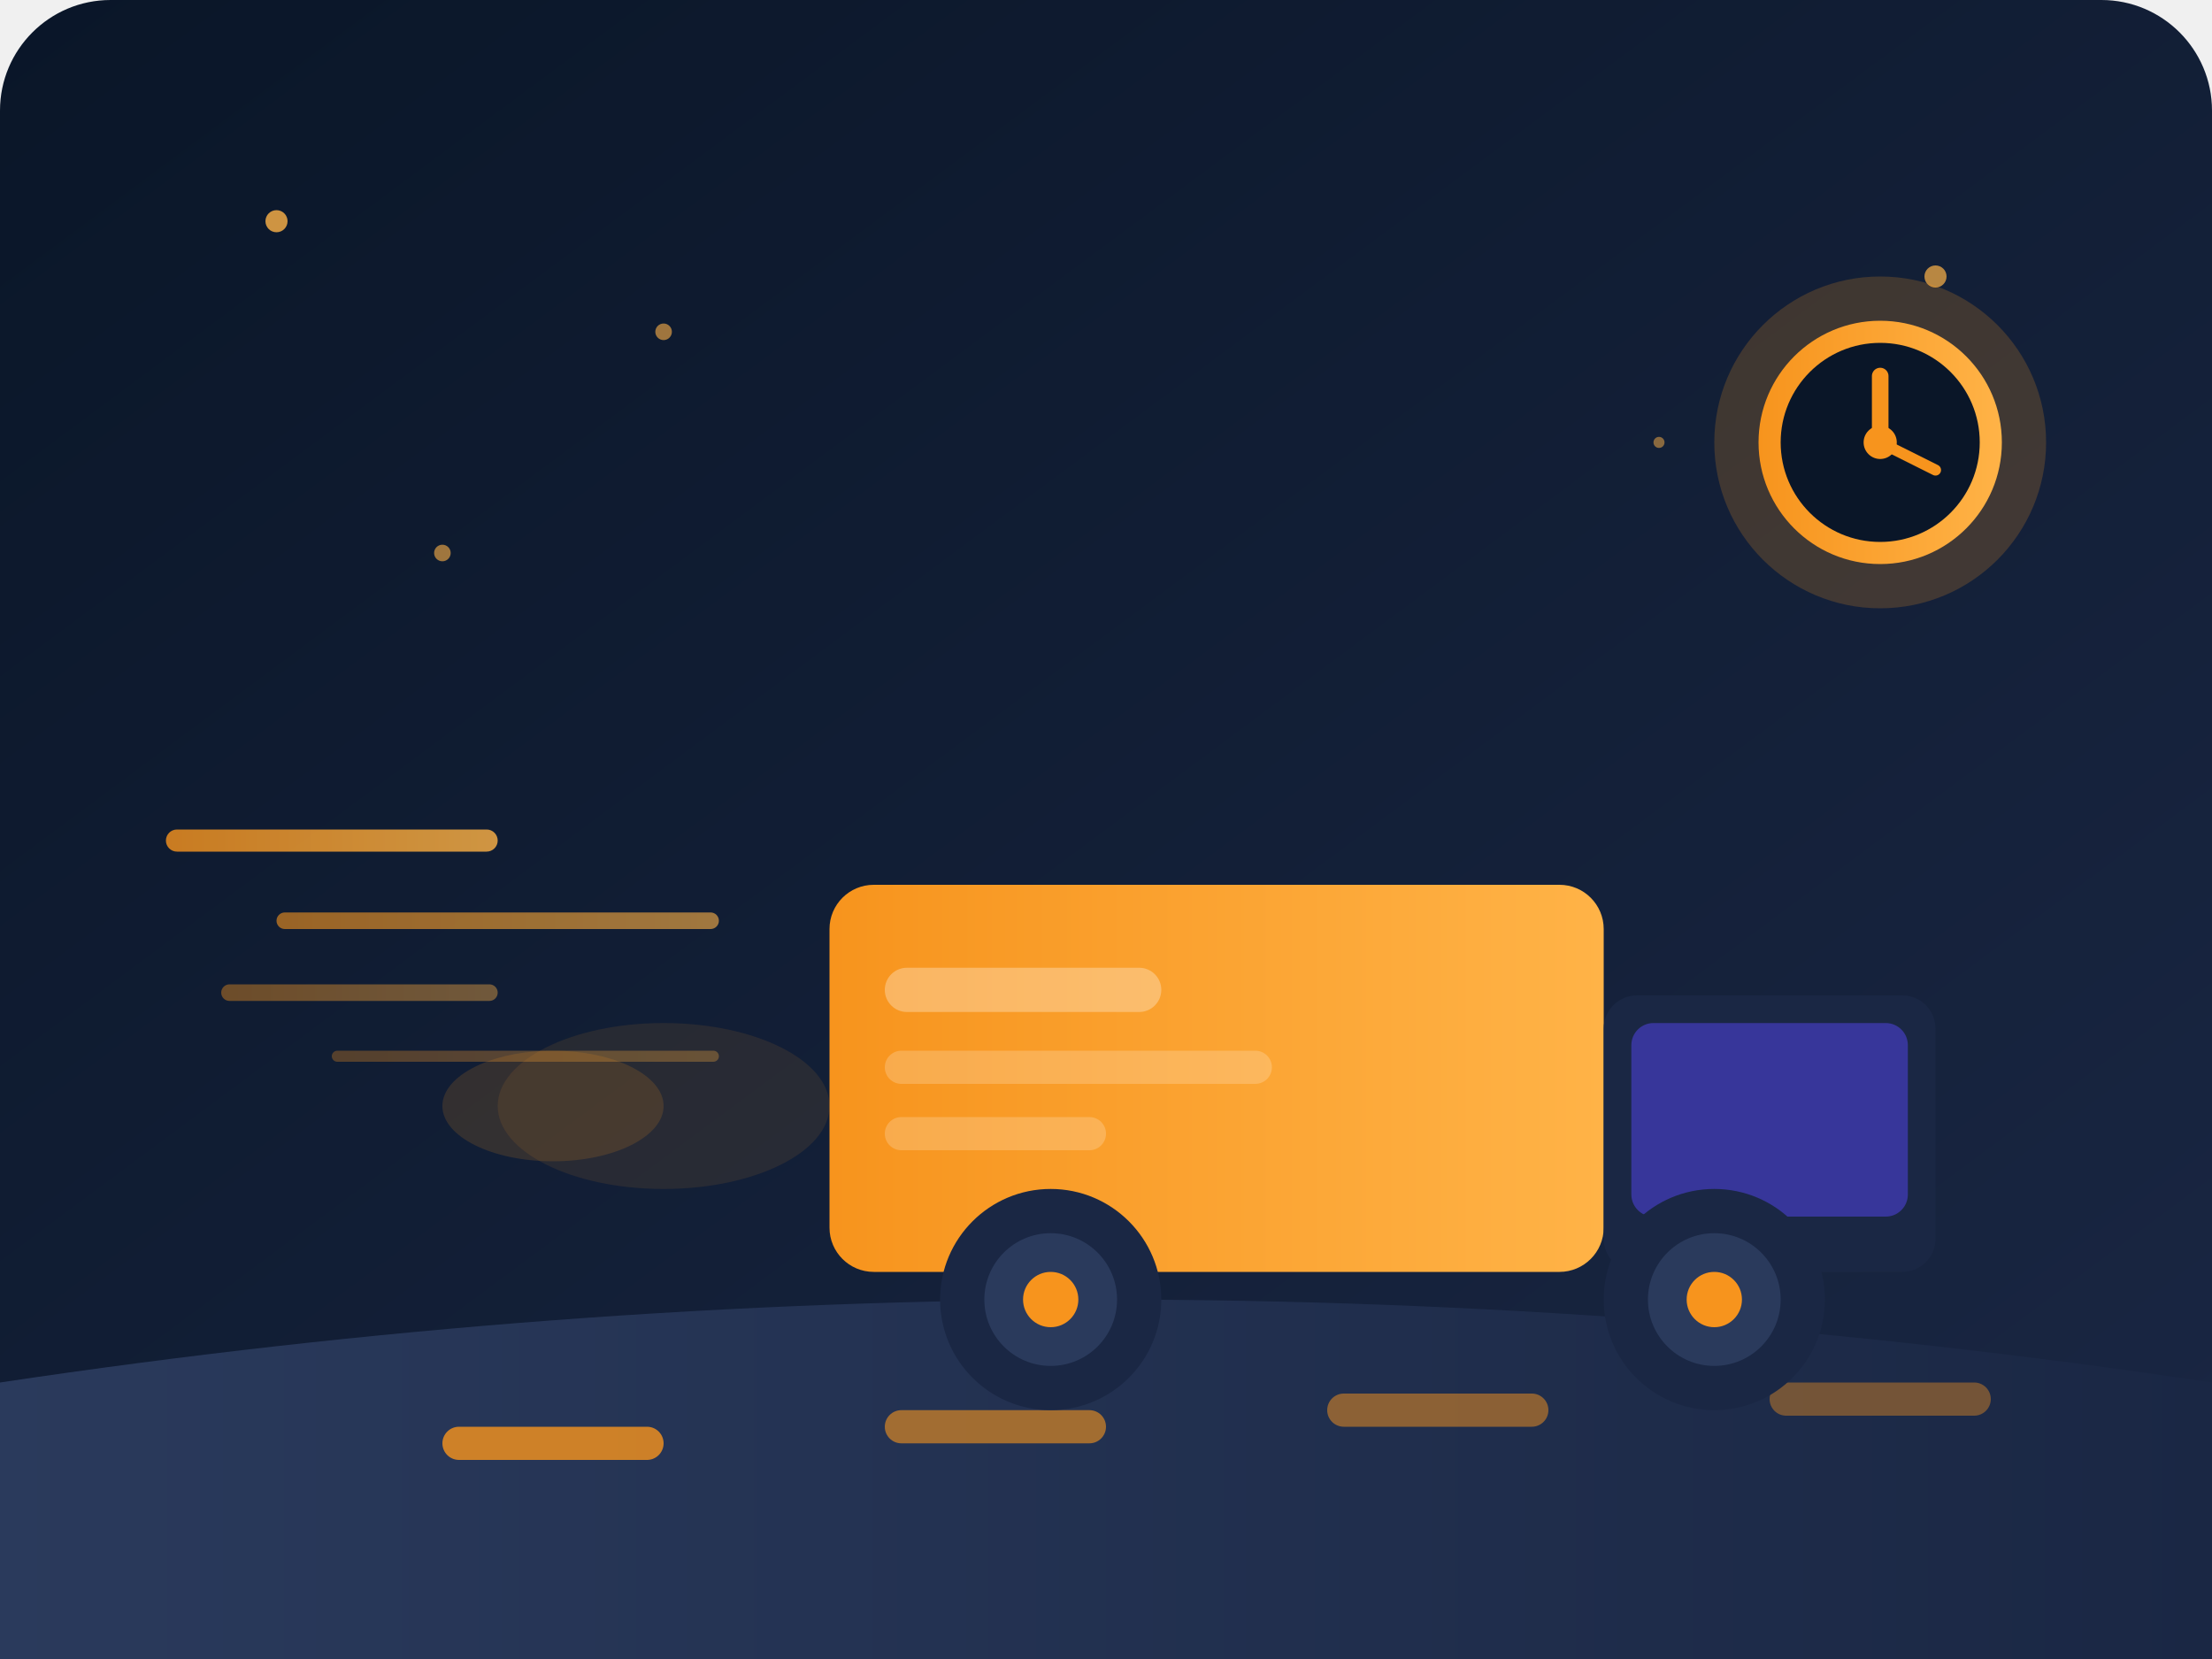
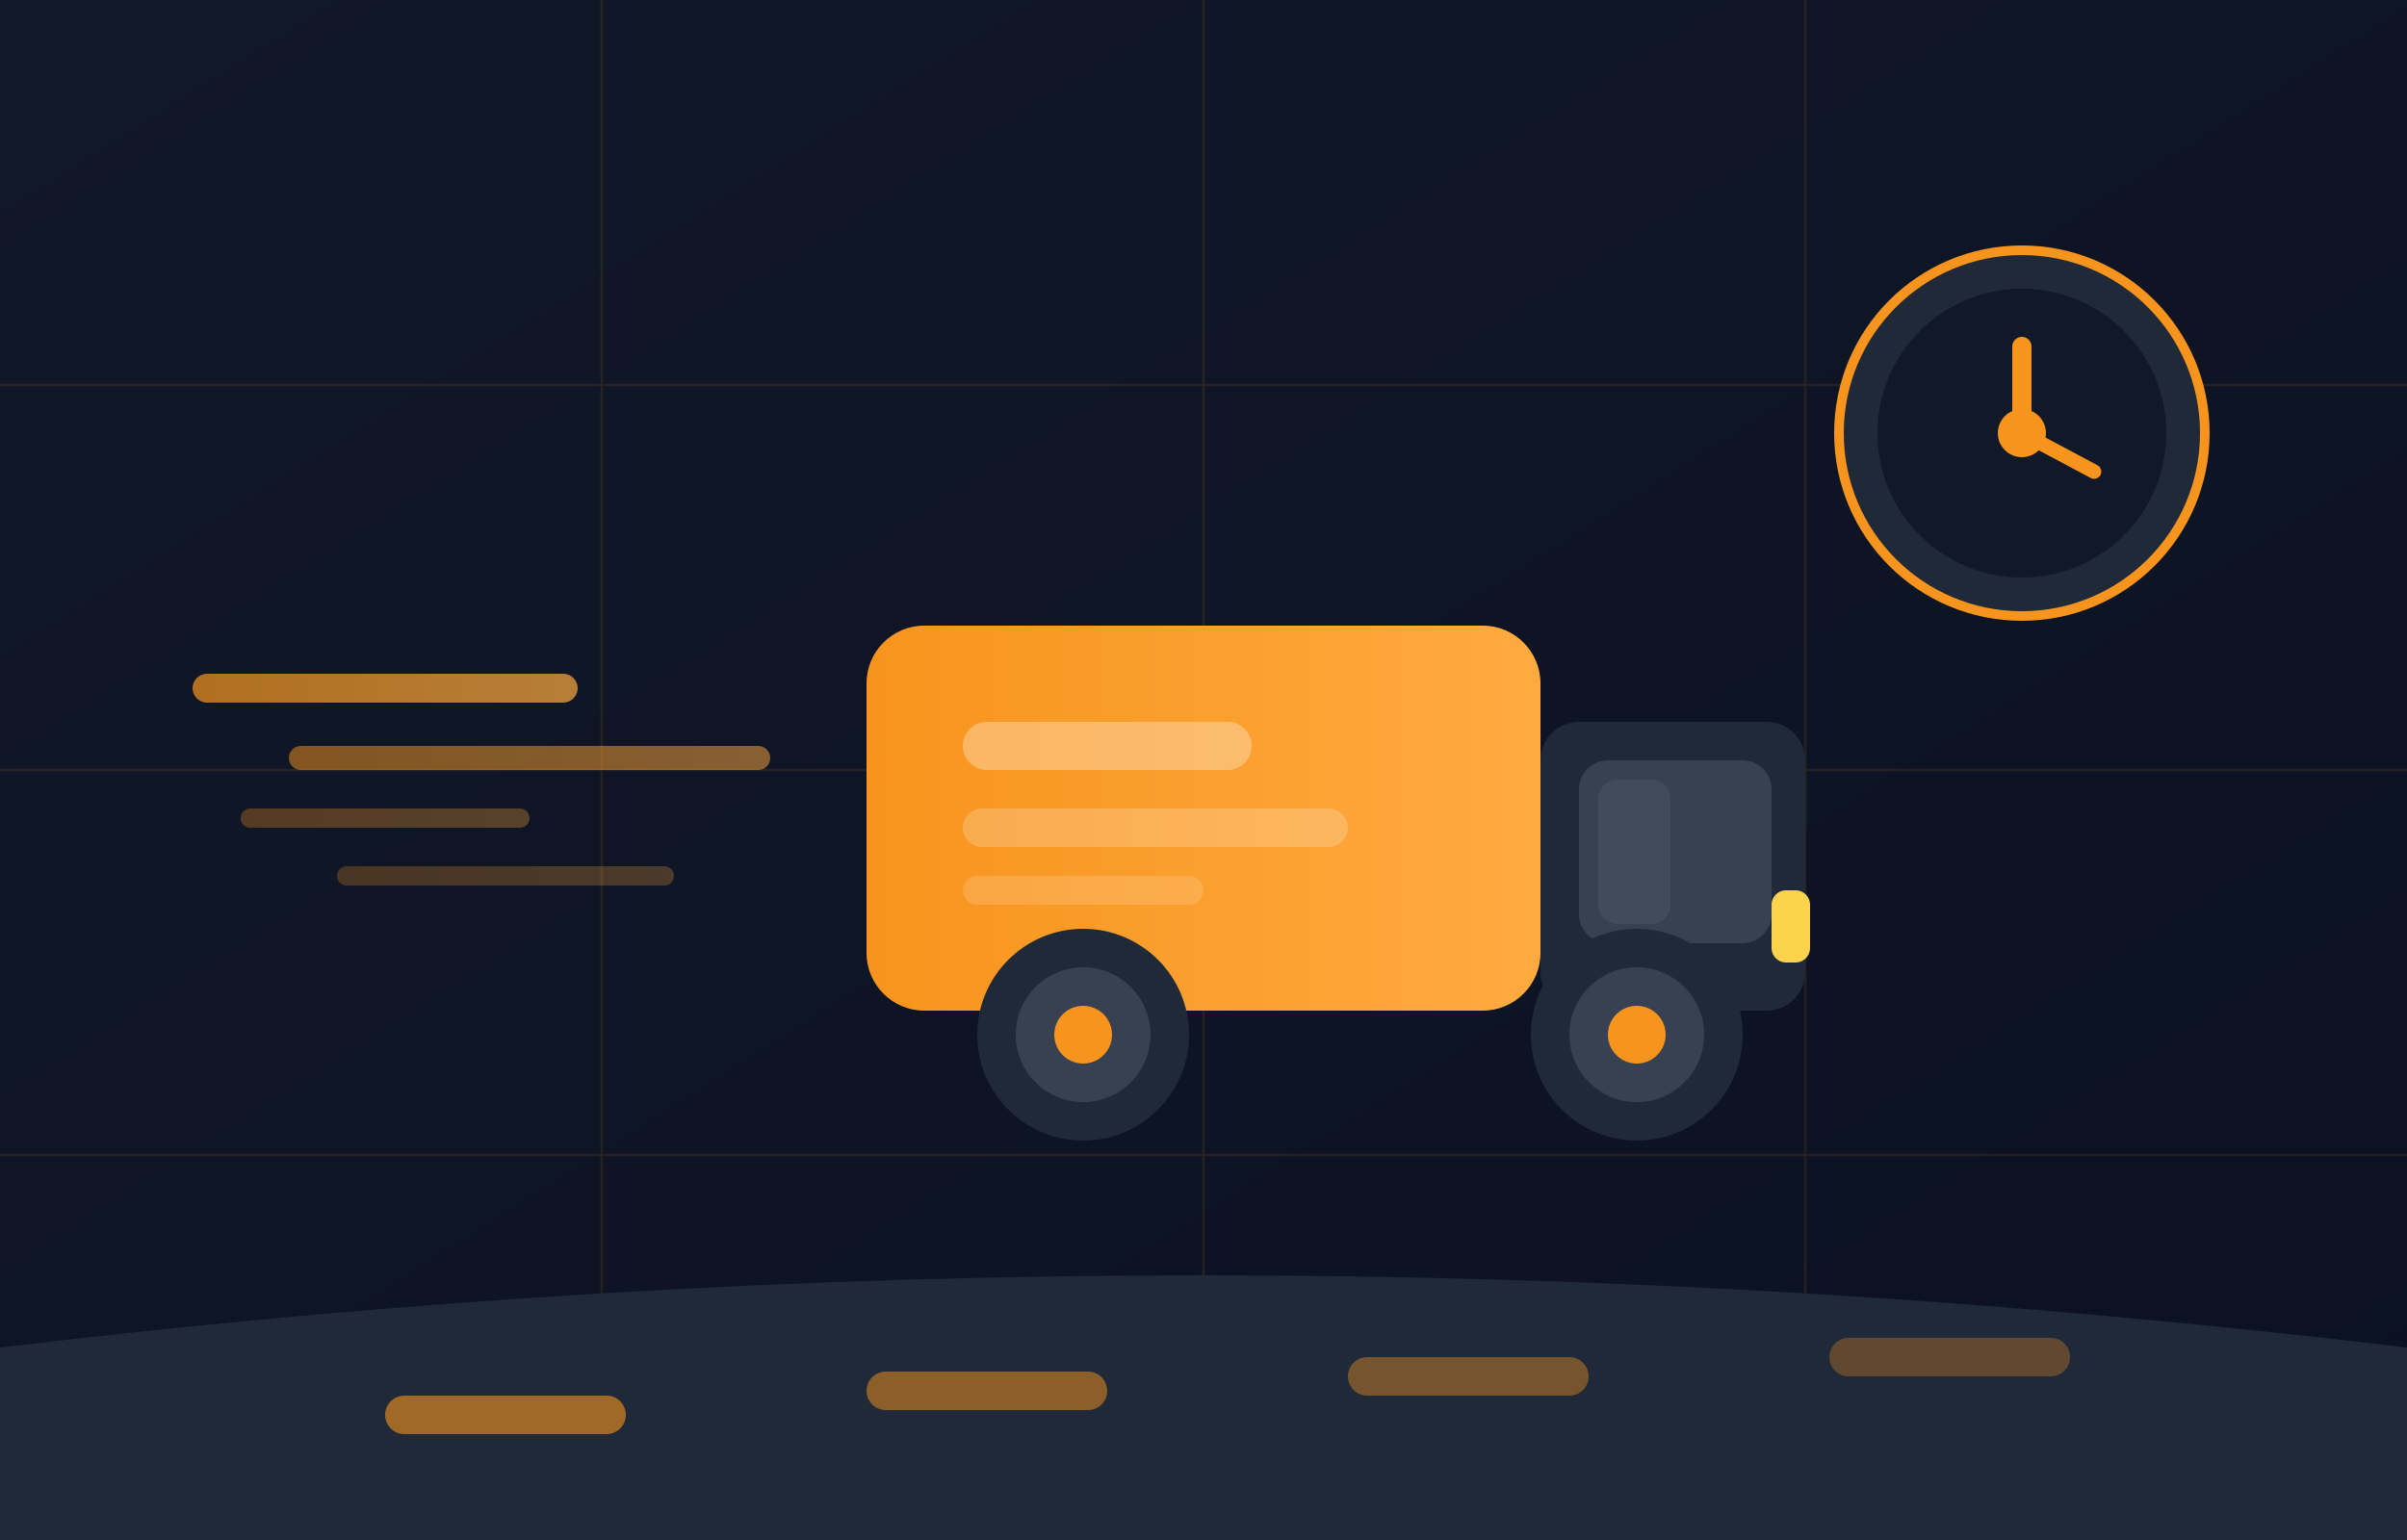
- <svg xmlns="http://www.w3.org/2000/svg" viewBox="0 0 400 300" fill="none">
+ <svg xmlns="http://www.w3.org/2000/svg" viewBox="0 0 500 320" fill="none">
  <defs>
-     <linearGradient id="bgGrad1" x1="0%" y1="0%" x2="100%" y2="100%">
-       <stop offset="0%" style="stop-color:#0A1628" />
-       <stop offset="100%" style="stop-color:#1a2744" />
+     <linearGradient id="bg1" x1="0%" y1="0%" x2="100%" y2="100%">
+       <stop offset="0%" style="stop-color:#111827" />
+       <stop offset="100%" style="stop-color:#0B1120" />
    </linearGradient>
-     <linearGradient id="orangeGrad" x1="0%" y1="0%" x2="100%" y2="0%">
+     <linearGradient id="orange1" x1="0%" y1="0%" x2="100%" y2="0%">
      <stop offset="0%" style="stop-color:#F7941D" />
-       <stop offset="100%" style="stop-color:#FFB347" />
-     </linearGradient>
-     <linearGradient id="roadGrad" x1="0%" y1="0%" x2="100%" y2="0%">
-       <stop offset="0%" style="stop-color:#2a3a5c" />
-       <stop offset="100%" style="stop-color:#1a2744" />
+       <stop offset="100%" style="stop-color:#FFAA40" />
    </linearGradient>
  </defs>
-   <rect width="400" height="300" rx="20" fill="url(#bgGrad1)" />
-   <circle cx="50" cy="40" r="2" fill="#FFB347" opacity="0.8" />
-   <circle cx="120" cy="60" r="1.5" fill="#FFB347" opacity="0.6" />
-   <circle cx="350" cy="50" r="2" fill="#FFB347" opacity="0.7" />
-   <circle cx="300" cy="80" r="1" fill="#FFB347" opacity="0.5" />
-   <circle cx="80" cy="100" r="1.5" fill="#FFB347" opacity="0.6" />
-   <rect x="30" y="150" width="60" height="4" rx="2" fill="url(#orangeGrad)" opacity="0.8" />
-   <rect x="50" y="165" width="80" height="3" rx="1.5" fill="url(#orangeGrad)" opacity="0.6" />
-   <rect x="40" y="178" width="50" height="3" rx="1.5" fill="url(#orangeGrad)" opacity="0.4" />
-   <rect x="60" y="190" width="70" height="2" rx="1" fill="url(#orangeGrad)" opacity="0.3" />
-   <path d="M 0 250 Q 200 220 400 250 L 400 300 L 0 300 Z" fill="url(#roadGrad)" />
-   <rect x="80" y="258" width="40" height="6" rx="3" fill="#F7941D" opacity="0.8" />
-   <rect x="160" y="255" width="40" height="6" rx="3" fill="#F7941D" opacity="0.6" />
-   <rect x="240" y="252" width="40" height="6" rx="3" fill="#F7941D" opacity="0.5" />
-   <rect x="320" y="250" width="40" height="6" rx="3" fill="#F7941D" opacity="0.4" />
-   <rect x="150" y="160" width="140" height="70" rx="8" fill="url(#orangeGrad)" />
-   <rect x="290" y="180" width="60" height="50" rx="6" fill="#1a2744" />
-   <rect x="295" y="185" width="50" height="35" rx="4" fill="#4B3FD4" opacity="0.6" />
-   <rect x="160" y="175" width="50" height="8" rx="4" fill="white" opacity="0.3" />
-   <rect x="160" y="190" width="70" height="6" rx="3" fill="white" opacity="0.2" />
-   <rect x="160" y="202" width="40" height="6" rx="3" fill="white" opacity="0.2" />
-   <circle cx="190" cy="235" r="20" fill="#1a2744" />
-   <circle cx="190" cy="235" r="12" fill="#2a3a5c" />
-   <circle cx="190" cy="235" r="5" fill="#F7941D" />
-   <circle cx="310" cy="235" r="20" fill="#1a2744" />
-   <circle cx="310" cy="235" r="12" fill="#2a3a5c" />
-   <circle cx="310" cy="235" r="5" fill="#F7941D" />
-   <ellipse cx="120" cy="200" rx="30" ry="15" fill="#F7941D" opacity="0.1" />
-   <ellipse cx="100" cy="200" rx="20" ry="10" fill="#F7941D" opacity="0.15" />
-   <circle cx="340" cy="80" r="30" fill="#F7941D" opacity="0.2" />
-   <circle cx="340" cy="80" r="22" fill="url(#orangeGrad)" />
-   <circle cx="340" cy="80" r="18" fill="#0A1628" />
-   <line x1="340" y1="80" x2="340" y2="68" stroke="#F7941D" stroke-width="3" stroke-linecap="round" />
-   <line x1="340" y1="80" x2="350" y2="85" stroke="#F7941D" stroke-width="2" stroke-linecap="round" />
-   <circle cx="340" cy="80" r="3" fill="#F7941D" />
+   <rect width="500" height="320" fill="url(#bg1)" />
+   <g opacity="0.1">
+     <line x1="0" y1="80" x2="500" y2="80" stroke="#F7941D" stroke-width="0.5" />
+     <line x1="0" y1="160" x2="500" y2="160" stroke="#F7941D" stroke-width="0.5" />
+     <line x1="0" y1="240" x2="500" y2="240" stroke="#F7941D" stroke-width="0.5" />
+     <line x1="125" y1="0" x2="125" y2="320" stroke="#F7941D" stroke-width="0.5" />
+     <line x1="250" y1="0" x2="250" y2="320" stroke="#F7941D" stroke-width="0.5" />
+     <line x1="375" y1="0" x2="375" y2="320" stroke="#F7941D" stroke-width="0.5" />
+   </g>
+   <rect x="40" y="140" width="80" height="6" rx="3" fill="url(#orange1)" opacity="0.7" />
+   <rect x="60" y="155" width="100" height="5" rx="2.5" fill="url(#orange1)" opacity="0.5" />
+   <rect x="50" y="168" width="60" height="4" rx="2" fill="url(#orange1)" opacity="0.3" />
+   <rect x="70" y="180" width="70" height="4" rx="2" fill="url(#orange1)" opacity="0.25" />
+   <g transform="translate(180, 100)">
+     <rect x="0" y="30" width="140" height="80" rx="12" fill="url(#orange1)" />
+     <rect x="140" y="50" width="55" height="60" rx="8" fill="#1F2937" />
+     <rect x="148" y="58" width="40" height="38" rx="6" fill="#374151" />
+     <rect x="152" y="62" width="15" height="30" rx="4" fill="#4B5563" opacity="0.5" />
+     <rect x="20" y="50" width="60" height="10" rx="5" fill="white" opacity="0.3" />
+     <rect x="20" y="68" width="80" height="8" rx="4" fill="white" opacity="0.2" />
+     <rect x="20" y="82" width="50" height="6" rx="3" fill="white" opacity="0.15" />
+     <circle cx="45" cy="115" r="22" fill="#1F2937" />
+     <circle cx="45" cy="115" r="14" fill="#374151" />
+     <circle cx="45" cy="115" r="6" fill="#F7941D" />
+     <circle cx="160" cy="115" r="22" fill="#1F2937" />
+     <circle cx="160" cy="115" r="14" fill="#374151" />
+     <circle cx="160" cy="115" r="6" fill="#F7941D" />
+     <rect x="188" y="85" width="8" height="15" rx="3" fill="#FCD34D" />
+   </g>
+   <g transform="translate(380, 50)">
+     <circle cx="40" cy="40" r="38" fill="#1F2937" stroke="#F7941D" stroke-width="2" />
+     <circle cx="40" cy="40" r="30" fill="#111827" />
+     <line x1="40" y1="40" x2="40" y2="22" stroke="#F7941D" stroke-width="4" stroke-linecap="round" />
+     <line x1="40" y1="40" x2="55" y2="48" stroke="#F7941D" stroke-width="3" stroke-linecap="round" />
+     <circle cx="40" cy="40" r="5" fill="#F7941D" />
+   </g>
+   <path d="M 0 280 Q 250 250 500 280 L 500 320 L 0 320 Z" fill="#1F2937" />
+   <rect x="80" y="290" width="50" height="8" rx="4" fill="#F7941D" opacity="0.6" />
+   <rect x="180" y="285" width="50" height="8" rx="4" fill="#F7941D" opacity="0.5" />
+   <rect x="280" y="282" width="50" height="8" rx="4" fill="#F7941D" opacity="0.4" />
+   <rect x="380" y="278" width="50" height="8" rx="4" fill="#F7941D" opacity="0.3" />
</svg>
